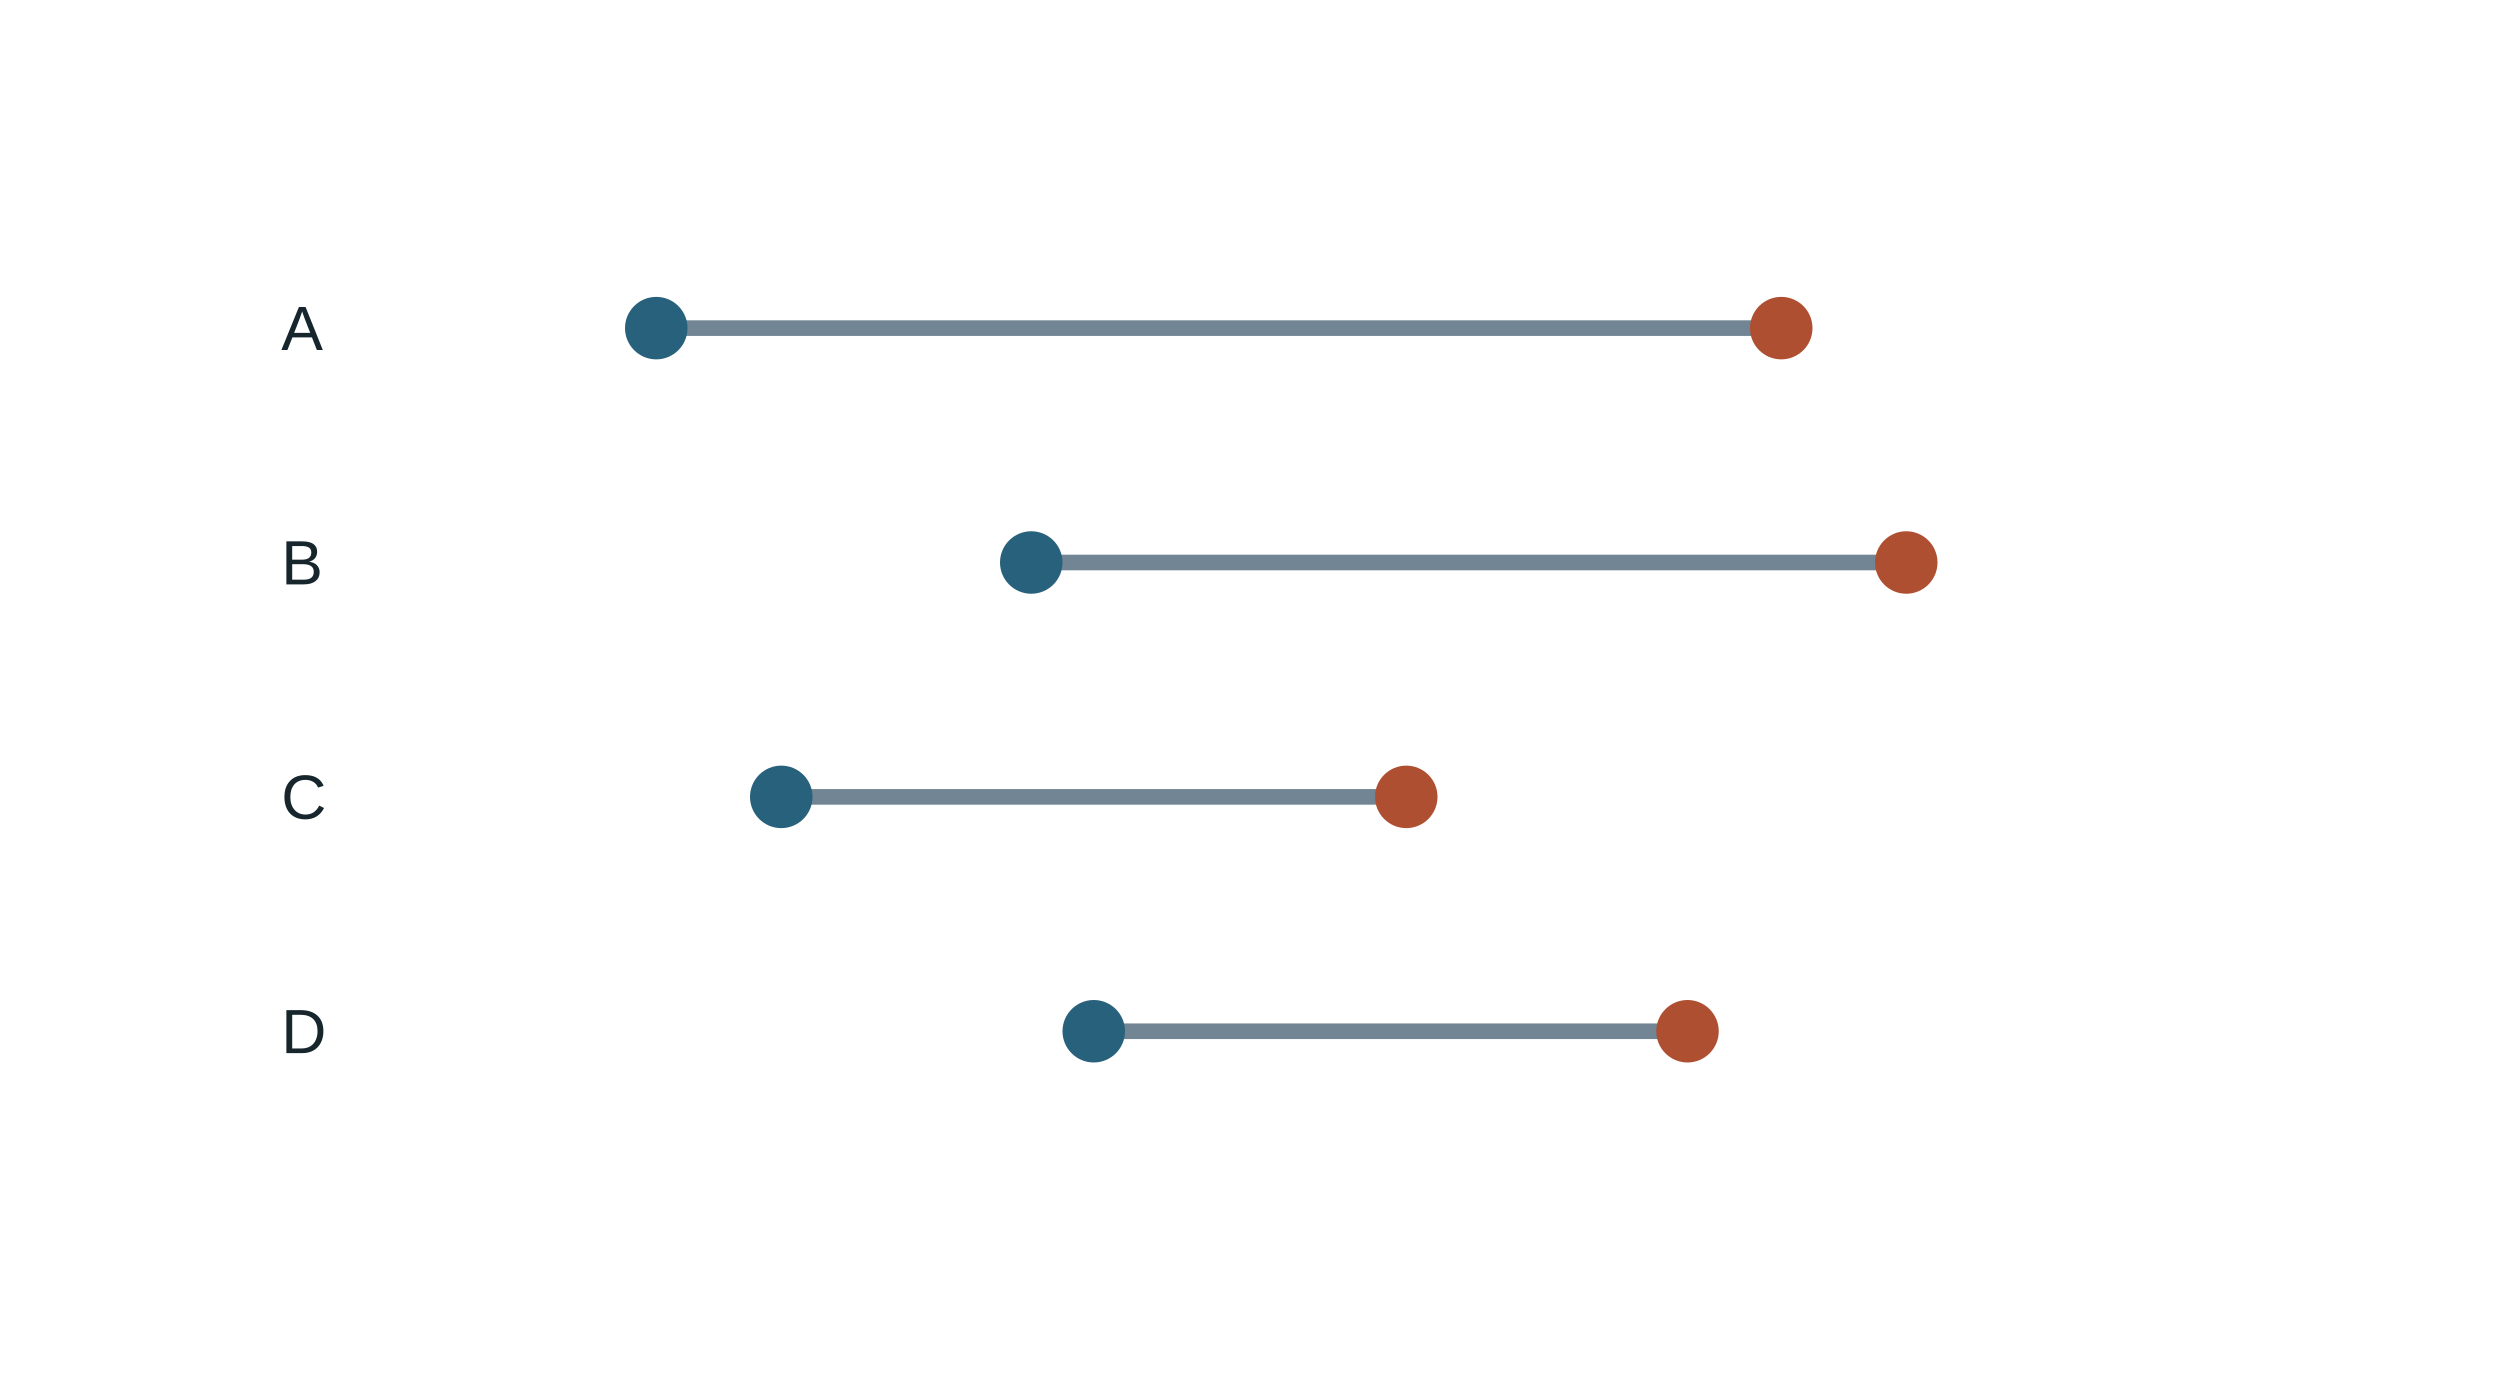
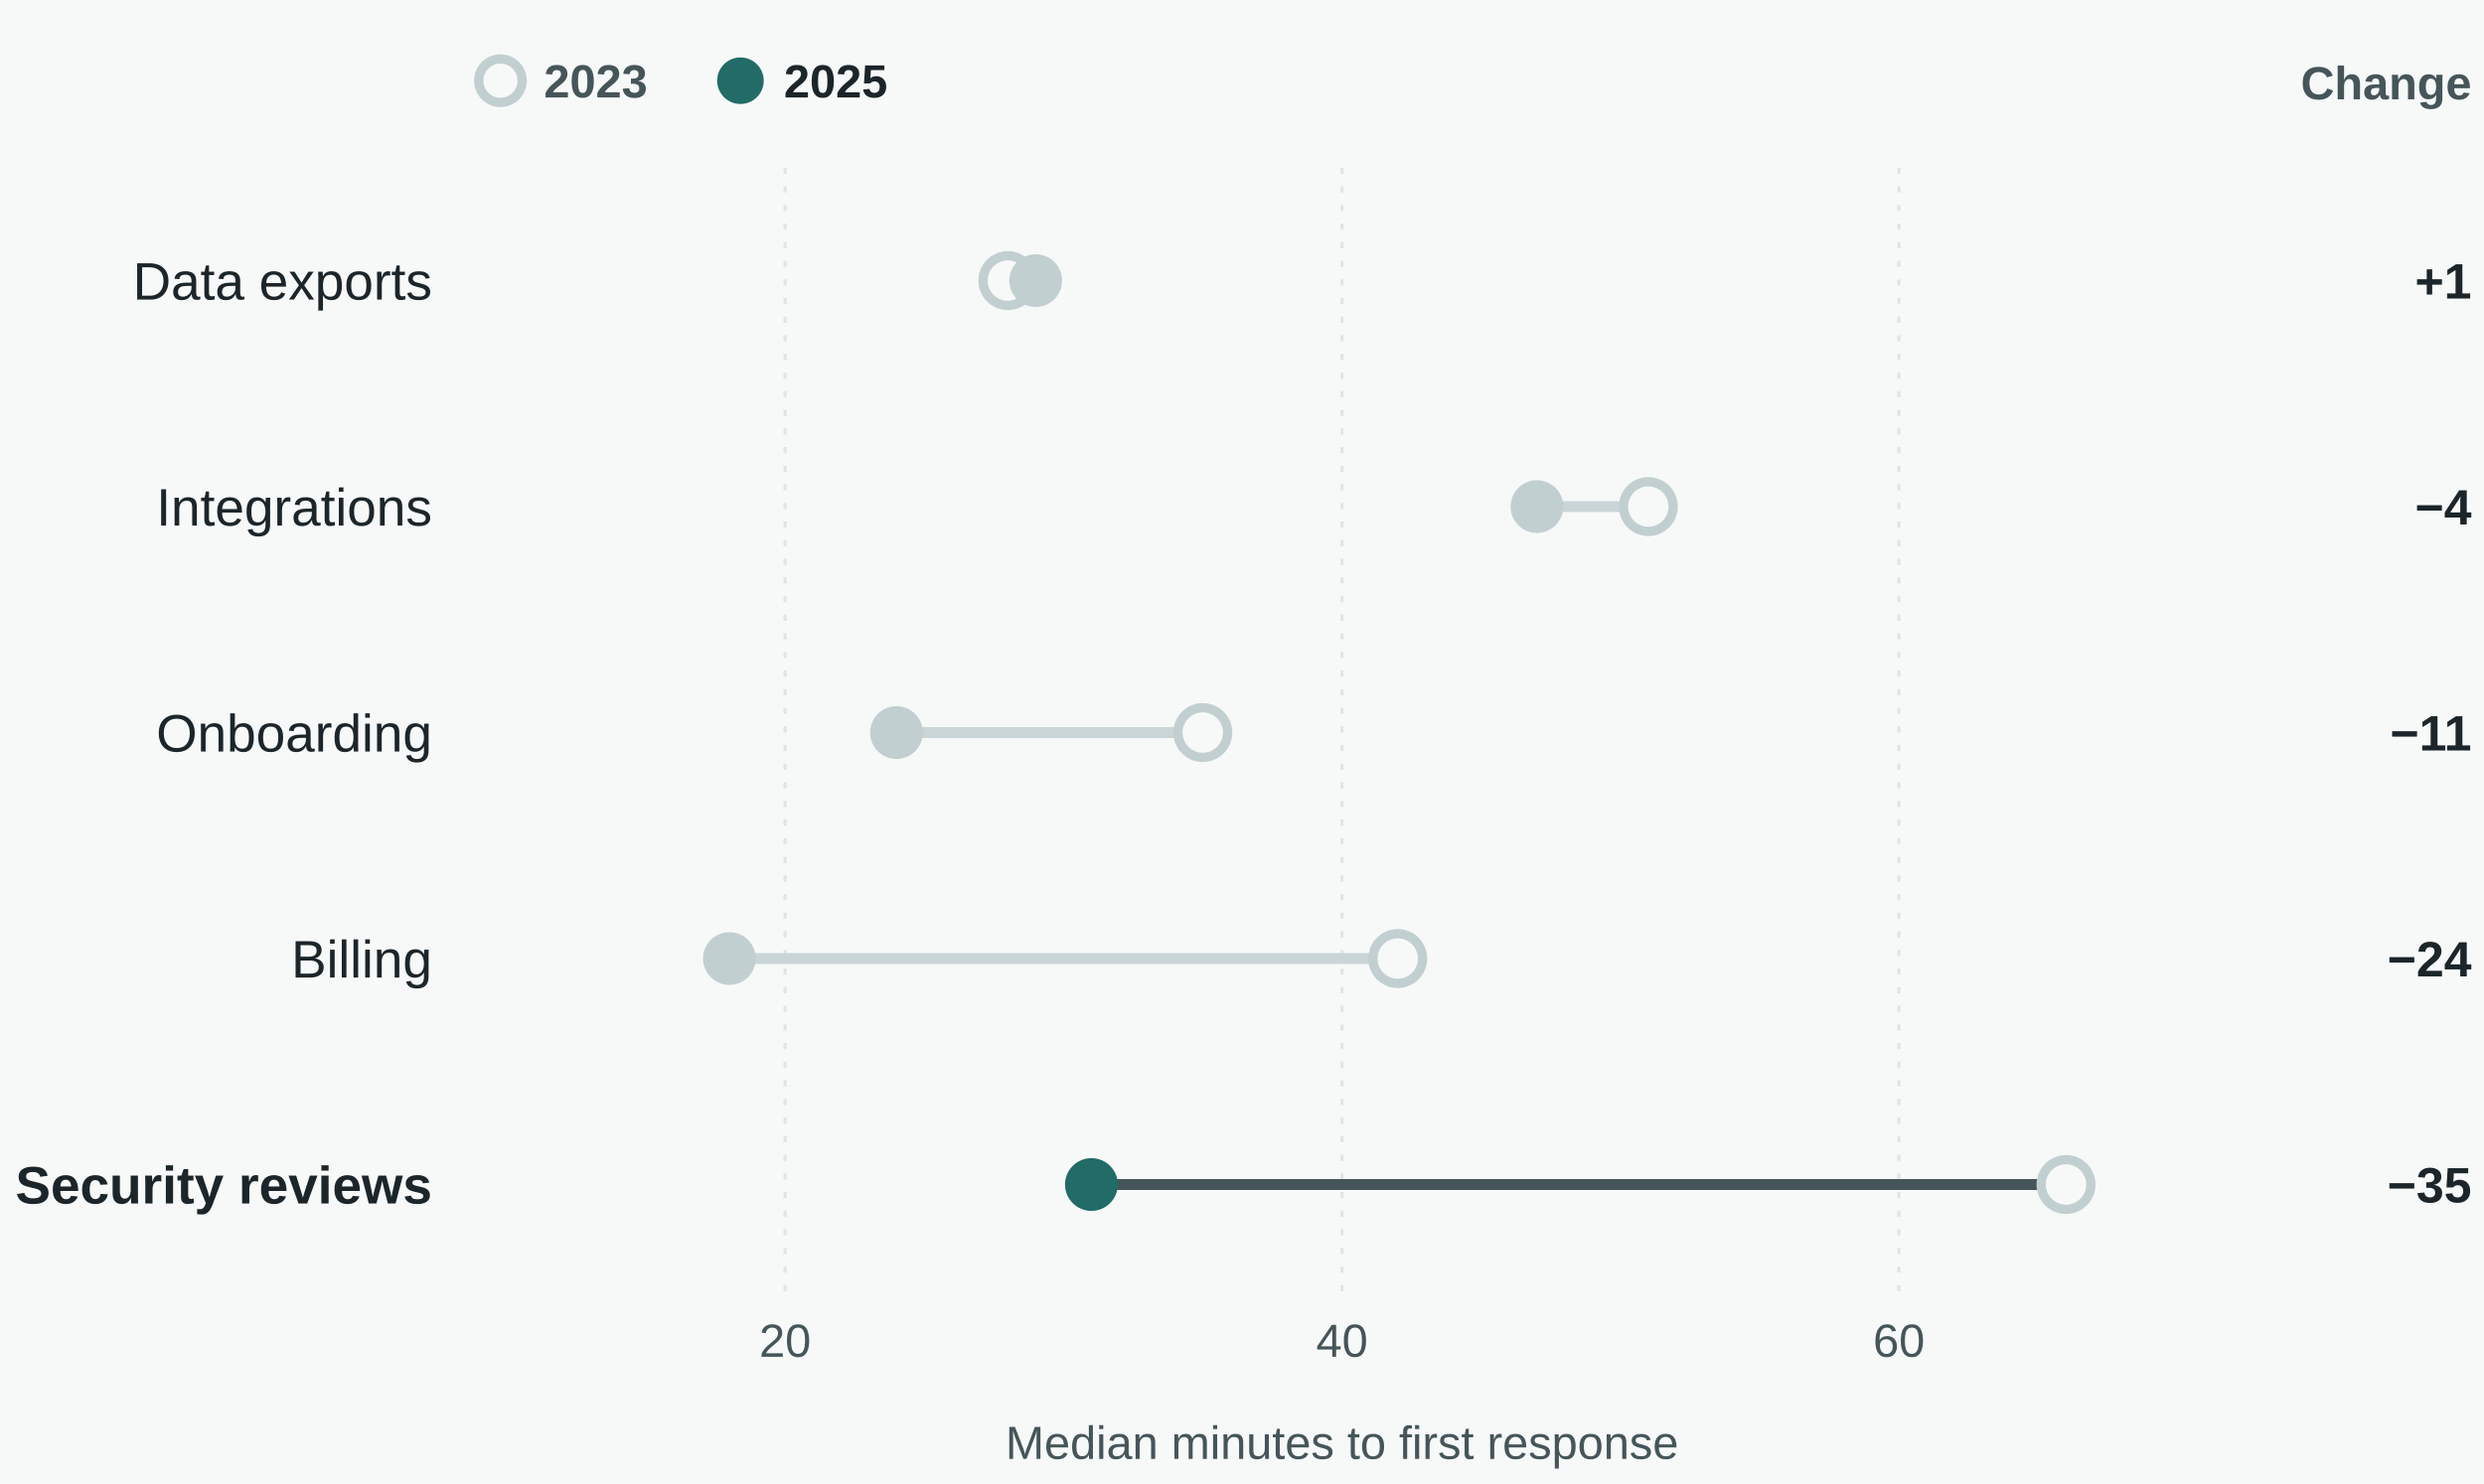
- <svg xmlns="http://www.w3.org/2000/svg" aria-labelledby="g-dumbbell-dumbbell-title g-dumbbell-dumbbell-desc" role="img" viewBox="0 0 800 440">
-   <g data-part="drawing">
-     <text fill="#17252d" font-family="Arial, sans-serif" font-size="20" text-anchor="start" x="90" y="112">A</text>
-     <line stroke="#718594" stroke-width="5" x1="210" x2="570" y1="105" y2="105" />
-     <circle cx="210" cy="105" fill="#28617b" r="10" />
-     <circle cx="570" cy="105" fill="#ae4f31" r="10" />
-     <text fill="#17252d" font-family="Arial, sans-serif" font-size="20" text-anchor="start" x="90" y="187">B</text>
-     <line stroke="#718594" stroke-width="5" x1="330" x2="610" y1="180" y2="180" />
-     <circle cx="330" cy="180" fill="#28617b" r="10" />
-     <circle cx="610" cy="180" fill="#ae4f31" r="10" />
-     <text fill="#17252d" font-family="Arial, sans-serif" font-size="20" text-anchor="start" x="90" y="262">C</text>
-     <line stroke="#718594" stroke-width="5" x1="250" x2="450" y1="255" y2="255" />
-     <circle cx="250" cy="255" fill="#28617b" r="10" />
-     <circle cx="450" cy="255" fill="#ae4f31" r="10" />
-     <text fill="#17252d" font-family="Arial, sans-serif" font-size="20" text-anchor="start" x="90" y="337">D</text>
-     <line stroke="#718594" stroke-width="5" x1="350" x2="540" y1="330" y2="330" />
-     <circle cx="350" cy="330" fill="#28617b" r="10" />
-     <circle cx="540" cy="330" fill="#ae4f31" r="10" />
+ <svg xmlns="http://www.w3.org/2000/svg" viewBox="0 0 800 478" width="800" height="478" role="img" aria-labelledby="dumbbell-fig-title dumbbell-fig-desc" id="dumbbell-fig" class="ss-fig" font-family="&quot;Segoe UI&quot;,&quot;Helvetica Neue&quot;,&quot;Liberation Sans&quot;,Arial,sans-serif,&quot;BIZ UDPGothic&quot;,&quot;Hiragino Sans&quot;,&quot;Noto Sans JP&quot;,&quot;Yu Gothic&quot;,&quot;Meiryo&quot;,&quot;IPAGothic&quot;,sans-serif" style="overflow:visible;">
+   <rect x="0" y="0" width="800" height="478" fill="#f7f9f9" />
+   <g class="ss-axis">
+     <line x1="252.85" x2="252.85" y1="54" y2="418" stroke="#dee5e6" stroke-width="1" stroke-dasharray="2 4" class="ss-grid" />
+     <text x="252.85" y="437.1" font-size="15" text-anchor="middle" fill="#465559" class="ss-axis-label" font-variant-numeric="tabular-nums">20</text>
+     <line x1="432.21" x2="432.21" y1="54" y2="418" stroke="#dee5e6" stroke-width="1" stroke-dasharray="2 4" class="ss-grid" />
+     <text x="432.21" y="437.1" font-size="15" text-anchor="middle" fill="#465559" class="ss-axis-label" font-variant-numeric="tabular-nums">40</text>
+     <line x1="611.57" x2="611.57" y1="54" y2="418" stroke="#dee5e6" stroke-width="1" stroke-dasharray="2 4" class="ss-grid" />
+     <text x="611.57" y="437.1" font-size="15" text-anchor="middle" fill="#465559" class="ss-axis-label" font-variant-numeric="tabular-nums">60</text>
  </g>
+   <g class="ss-pair">
+     <line x1="324.59" x2="333.56" y1="90.4" y2="90.4" stroke="#c9d5d6" stroke-width="3.5" stroke-linecap="round" />
+     <circle cx="324.59" cy="90.4" r="8" fill="#f7f9f9" stroke="#c2cfd0" stroke-width="3" />
+     <circle cx="333.56" cy="90.4" r="8.5" fill="#c2cfd0" />
+   </g>
+   <text x="139.17" y="96.52" font-size="17" text-anchor="end" fill="#1c262a">Data exports</text>
+   <text x="796" y="96.16" font-size="16" text-anchor="end" fill="#1c262a" font-weight="700" font-variant-numeric="tabular-nums">+1</text>
+   <g class="ss-pair">
+     <line x1="530.86" x2="494.99" y1="163.2" y2="163.2" stroke="#c9d5d6" stroke-width="3.5" stroke-linecap="round" />
+     <circle cx="530.86" cy="163.2" r="8" fill="#f7f9f9" stroke="#c2cfd0" stroke-width="3" />
+     <circle cx="494.99" cy="163.2" r="8.5" fill="#c2cfd0" />
+   </g>
+   <text x="139.17" y="169.32" font-size="17" text-anchor="end" fill="#1c262a">Integrations</text>
+   <text x="796" y="168.96" font-size="16" text-anchor="end" fill="#1c262a" font-weight="700" font-variant-numeric="tabular-nums">−4</text>
+   <g class="ss-pair">
+     <line x1="387.37" x2="288.72" y1="236" y2="236" stroke="#c9d5d6" stroke-width="3.5" stroke-linecap="round" />
+     <circle cx="387.37" cy="236" r="8" fill="#f7f9f9" stroke="#c2cfd0" stroke-width="3" />
+     <circle cx="288.72" cy="236" r="8.5" fill="#c2cfd0" />
+   </g>
+   <text x="139.17" y="242.12" font-size="17" text-anchor="end" fill="#1c262a">Onboarding</text>
+   <text x="796" y="241.76" font-size="16" text-anchor="end" fill="#1c262a" font-weight="700" font-variant-numeric="tabular-nums">−11</text>
+   <g class="ss-pair">
+     <line x1="450.15" x2="234.91" y1="308.8" y2="308.8" stroke="#c9d5d6" stroke-width="3.5" stroke-linecap="round" />
+     <circle cx="450.15" cy="308.8" r="8" fill="#f7f9f9" stroke="#c2cfd0" stroke-width="3" />
+     <circle cx="234.91" cy="308.8" r="8.5" fill="#c2cfd0" />
+   </g>
+   <text x="139.17" y="314.92" font-size="17" text-anchor="end" fill="#1c262a">Billing</text>
+   <text x="796" y="314.56" font-size="16" text-anchor="end" fill="#1c262a" font-weight="700" font-variant-numeric="tabular-nums">−24</text>
+   <g class="ss-pair">
+     <line x1="665.38" x2="351.5" y1="381.6" y2="381.6" stroke="#465559" stroke-width="3.5" stroke-linecap="round" />
+     <circle cx="665.38" cy="381.6" r="8" fill="#f7f9f9" stroke="#c2cfd0" stroke-width="3" />
+     <circle cx="351.5" cy="381.6" r="8.5" fill="#226b66" />
+   </g>
+   <text x="139.17" y="387.72" font-size="17" text-anchor="end" fill="#1c262a" font-weight="700">Security reviews</text>
+   <text x="796" y="387.36" font-size="16" text-anchor="end" fill="#1c262a" font-weight="700" font-variant-numeric="tabular-nums">−35</text>
+   <circle cx="161.17" cy="26" r="7" fill="#f7f9f9" stroke="#c2cfd0" stroke-width="3" />
+   <text x="175.17" y="31.4" font-size="15" fill="#465559" font-weight="600">2023</text>
+   <circle cx="238.47" cy="26" r="7.5" fill="#226b66" />
+   <text x="252.47" y="31.4" font-size="15" fill="#1c262a" font-weight="700">2025</text>
+   <text x="796" y="32" font-size="15" text-anchor="end" fill="#465559" font-weight="600">Change</text>
+   <text x="432.21" y="470" font-size="15" text-anchor="middle" fill="#465559">Median minutes to first response</text>
</svg>
